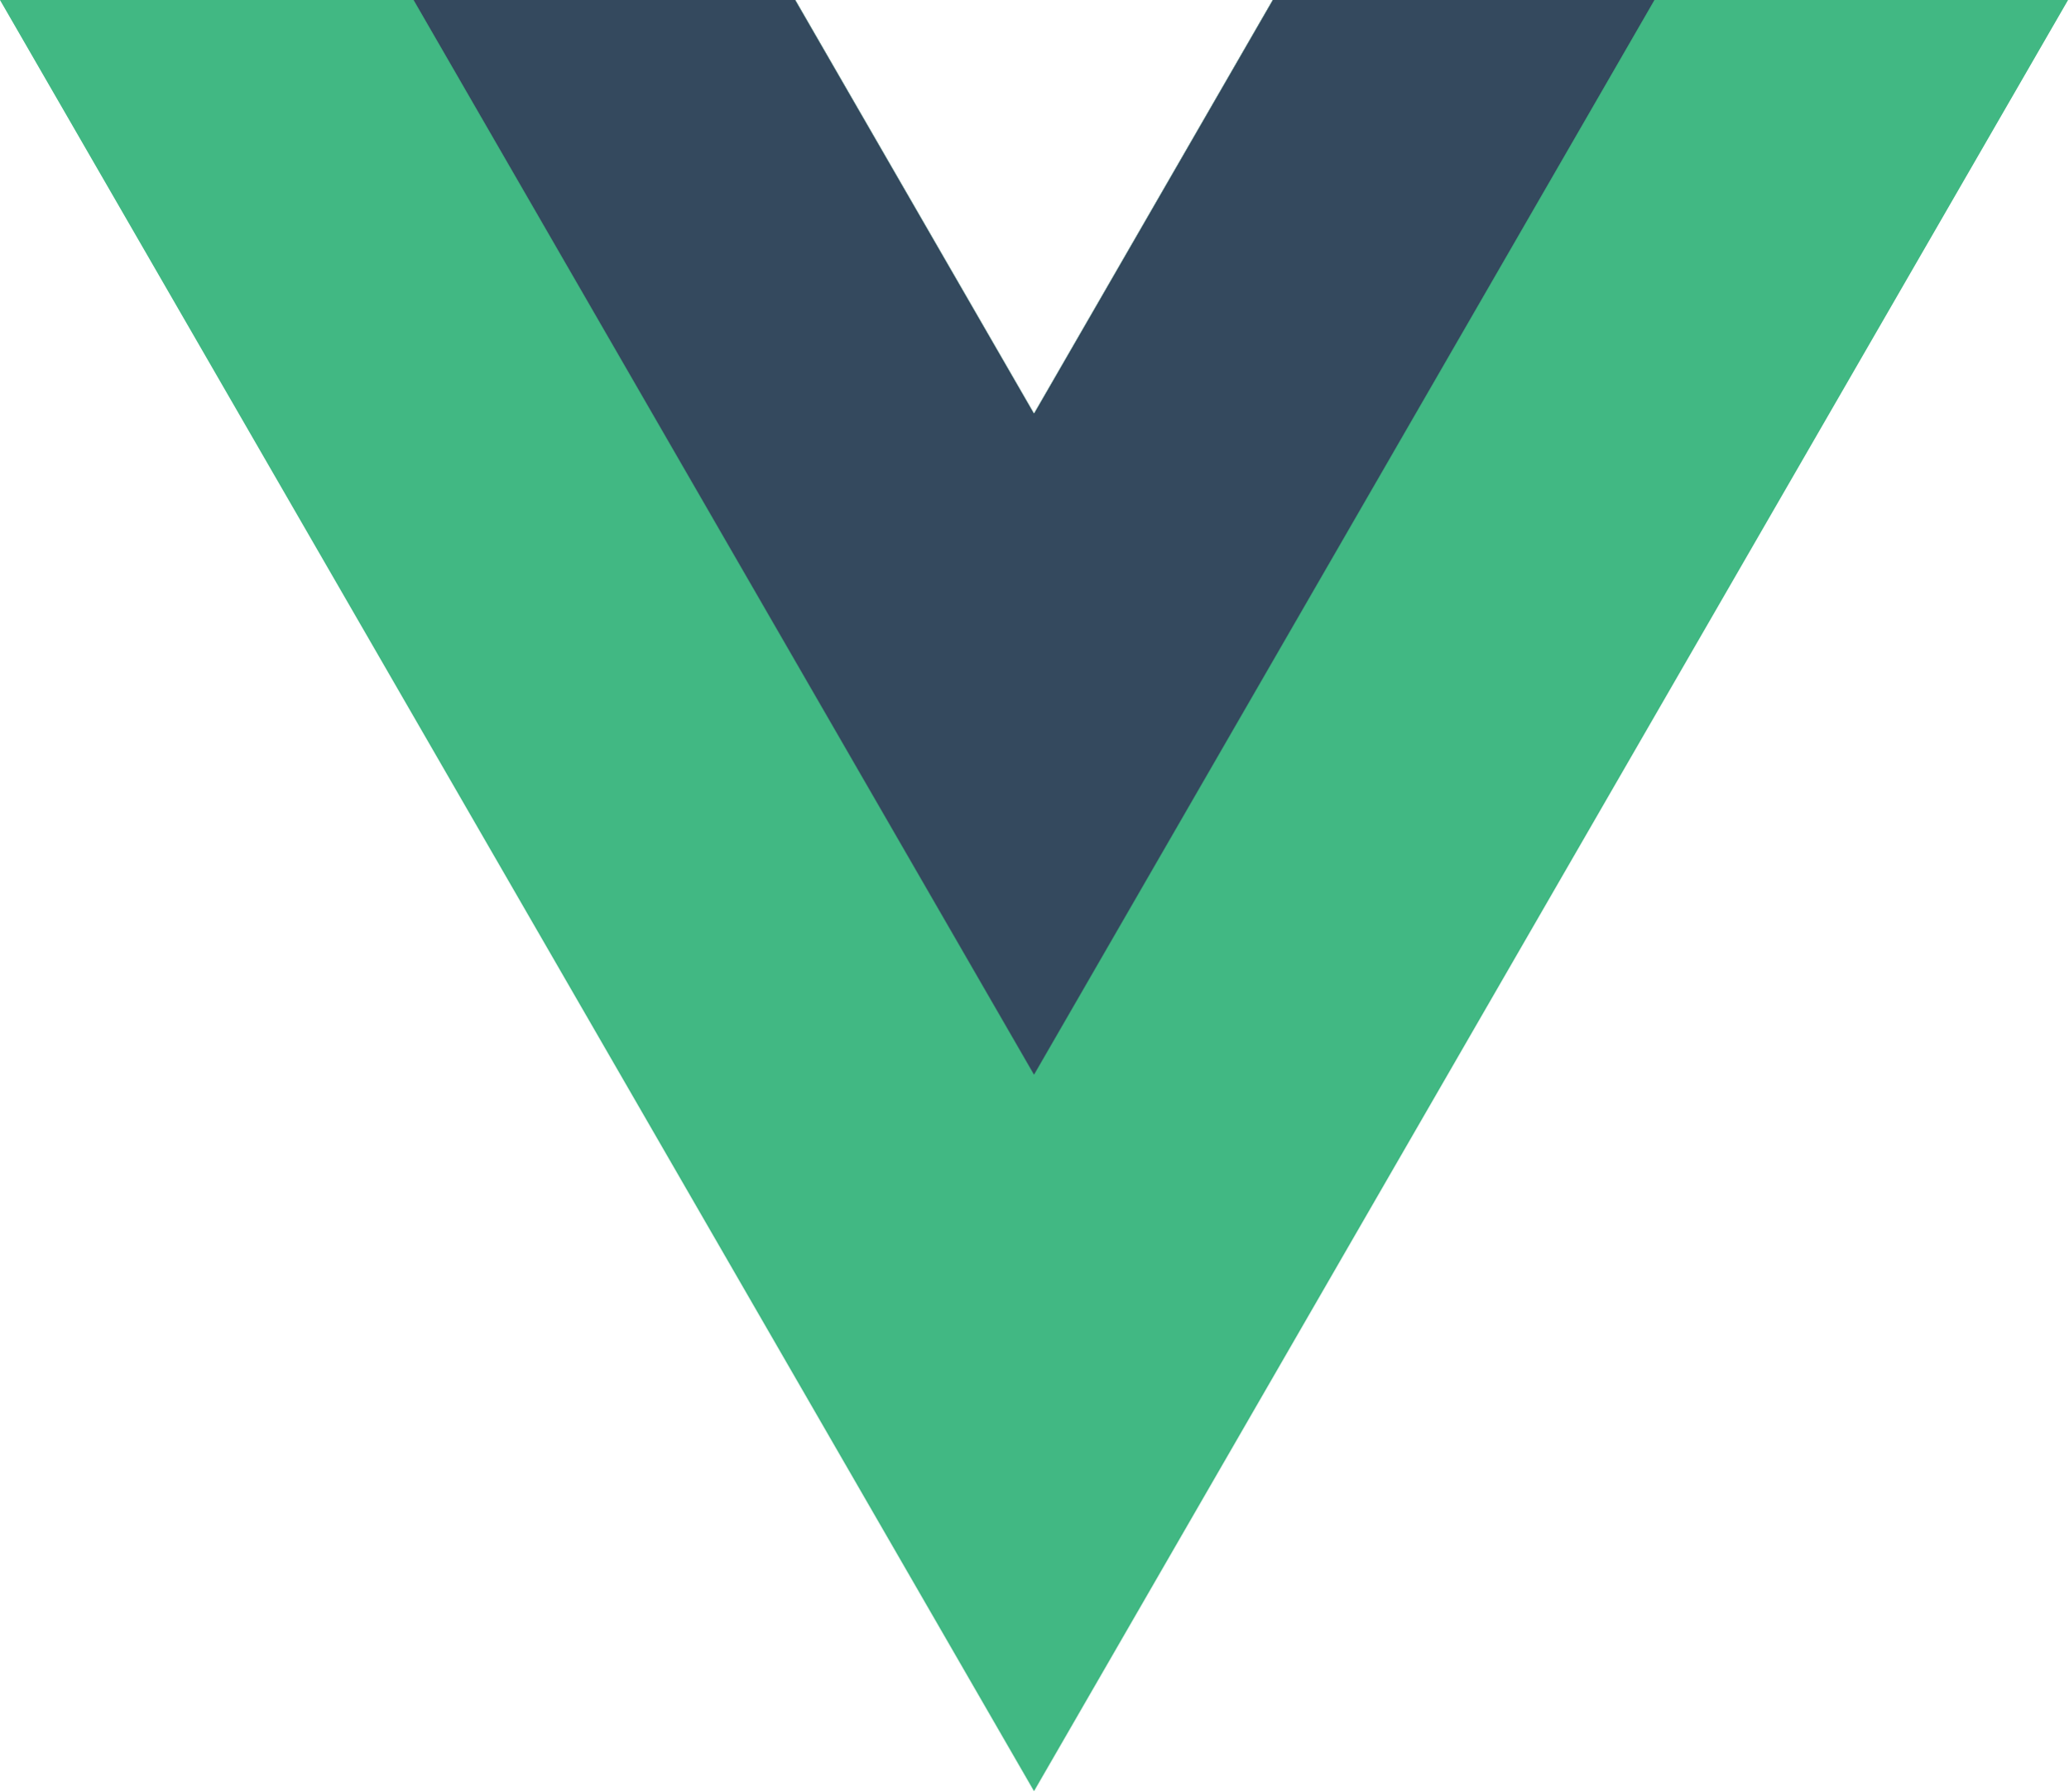
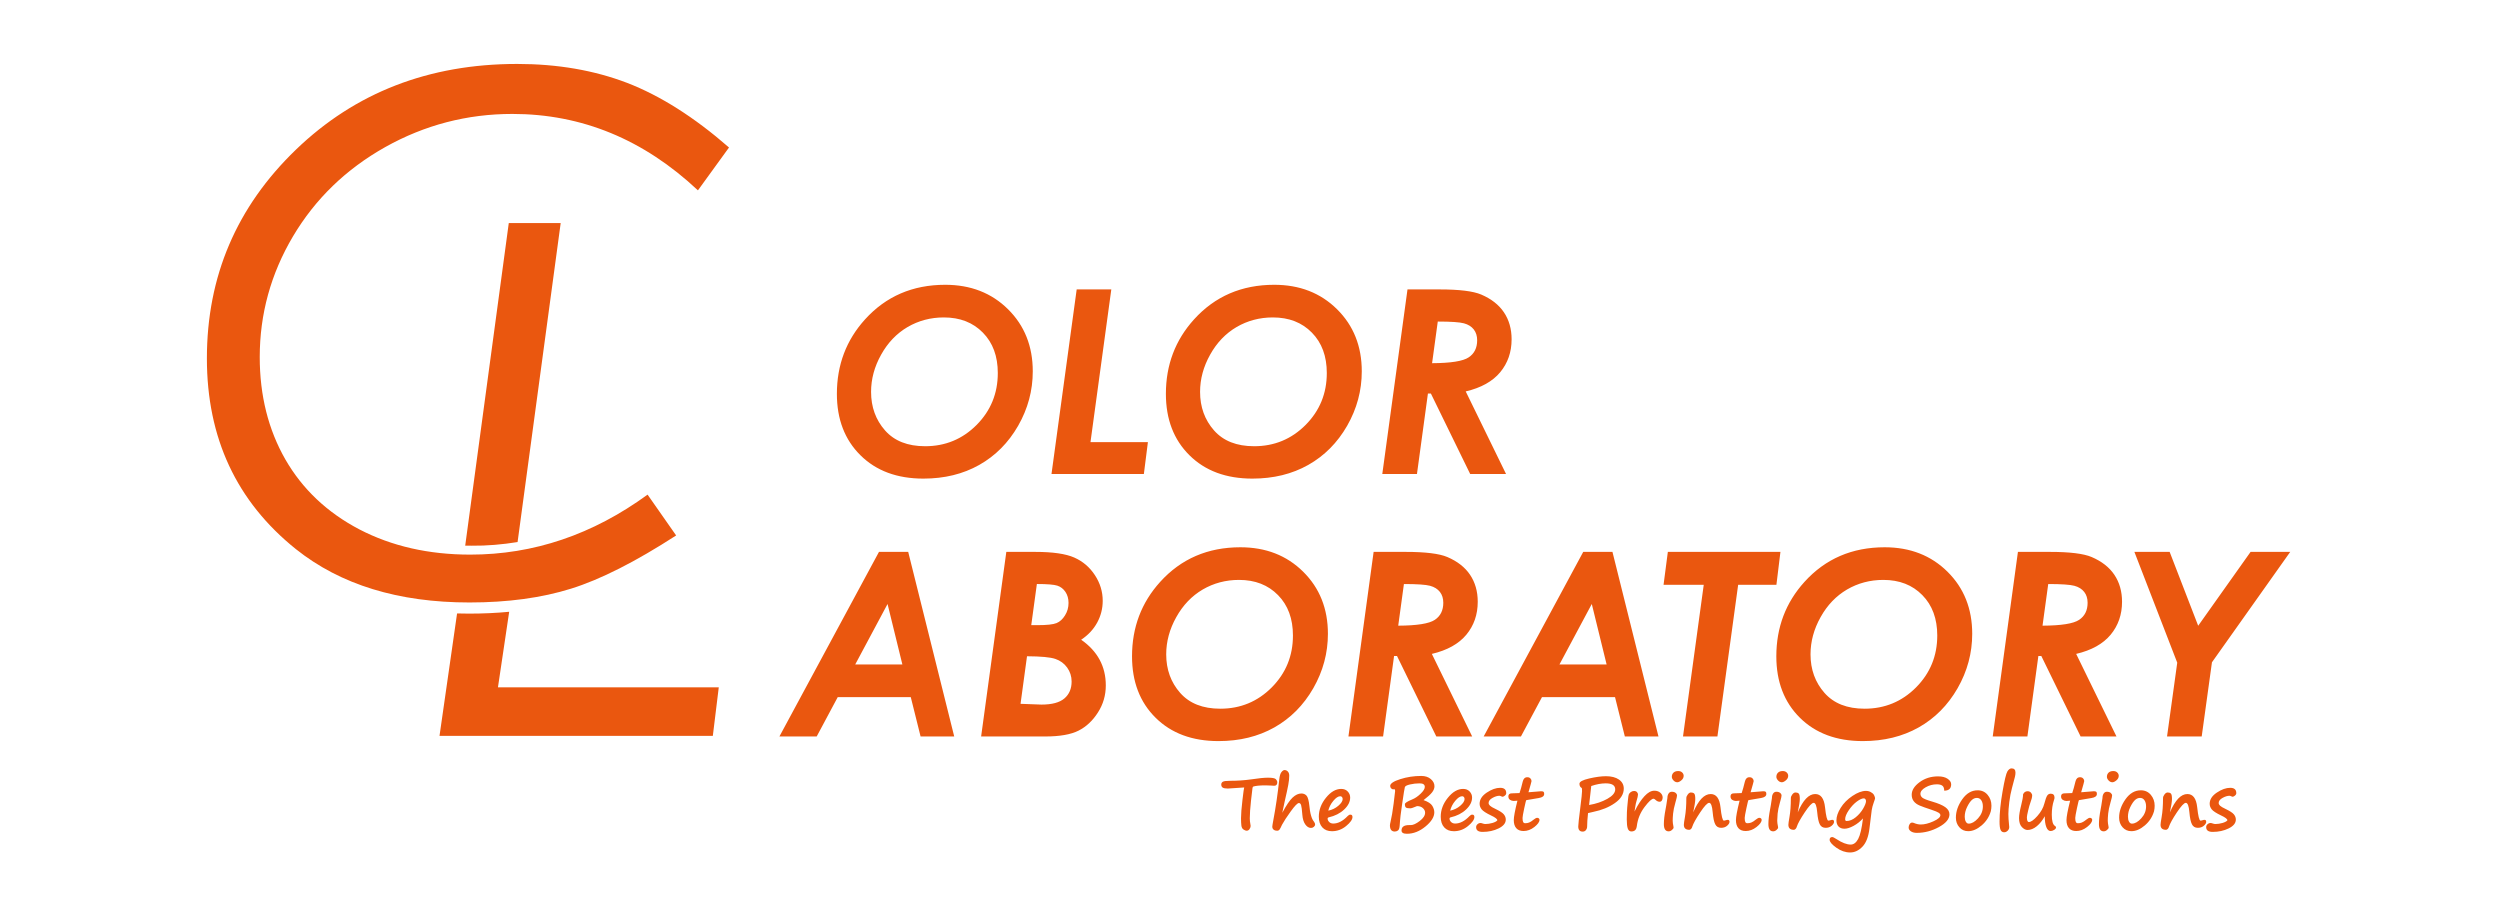
- <svg xmlns="http://www.w3.org/2000/svg" viewBox="0 0 261.76 226.69">
-   <path d="M161.096.001l-30.225 52.351L100.647.001H-.005l130.877 226.688L261.749.001z" fill="#41b883" />
-   <path d="M161.096.001l-30.225 52.351L100.647.001H52.346l78.526 136.01L209.398.001z" fill="#34495e" />
+ <svg xmlns="http://www.w3.org/2000/svg" version="1.1" id="svg15" x="0px" y="0px" width="340.158px" height="123.457px" viewBox="0 93.245 340.158 123.457" enable-background="new 0 93.245 340.158 123.457" xml:space="preserve">
+   <g id="Layer1000">
+     <path id="path2" fill="#EA570F" d="M170.492,200.28c-0.029,0.027-0.057,0.101-0.078,0.222c-0.023,0.12-0.089,0.684-0.199,1.688   c-0.109,1.005-0.164,1.808-0.164,2.408c0,0.25,0.029,0.528,0.088,0.836c0.018,0.046,0.024,0.098,0.024,0.156   c0,0.178-0.051,0.335-0.154,0.476c-0.103,0.141-0.234,0.211-0.396,0.211c-0.107,0-0.244-0.052-0.409-0.159   c-0.165-0.105-0.265-0.286-0.298-0.541c-0.031-0.256-0.049-0.588-0.049-0.997c0-0.559,0.065-1.392,0.196-2.497   c0.131-1.107,0.209-1.67,0.236-1.693c-0.093,0-0.459,0.023-1.1,0.073c-0.645,0.049-1.02,0.074-1.124,0.074   c-0.336,0-0.57-0.044-0.701-0.131s-0.196-0.223-0.196-0.41c0-0.166,0.068-0.293,0.208-0.382c0.139-0.089,0.492-0.133,1.059-0.133   c0.941,0,1.866-0.062,2.772-0.188c1.02-0.156,1.794-0.234,2.32-0.234c0.589,0,0.947,0.068,1.075,0.207   c0.127,0.14,0.19,0.278,0.19,0.416c0,0.316-0.141,0.476-0.422,0.476c-0.091,0-0.238-0.01-0.44-0.028   c-0.206-0.017-0.447-0.025-0.722-0.025C171.382,200.104,170.809,200.163,170.492,200.28L170.492,200.28z M174.472,203.839   c0.543-1.018,1.012-1.711,1.405-2.077c0.396-0.369,0.794-0.553,1.196-0.553c0.278,0,0.509,0.095,0.693,0.286   c0.187,0.192,0.32,0.69,0.405,1.496c0.037,0.382,0.082,0.691,0.138,0.926c0.056,0.236,0.117,0.444,0.186,0.627   c0.069,0.181,0.168,0.352,0.295,0.513c0.099,0.127,0.147,0.249,0.147,0.368c0,0.117-0.057,0.225-0.169,0.323   s-0.243,0.147-0.391,0.147c-0.291,0-0.549-0.159-0.775-0.476c-0.227-0.318-0.36-0.755-0.402-1.315   c-0.052-0.685-0.108-1.12-0.169-1.312c-0.061-0.189-0.161-0.284-0.302-0.284c-0.189,0-0.56,0.38-1.107,1.138   c-0.548,0.757-0.942,1.363-1.184,1.816c-0.151,0.344-0.269,0.566-0.349,0.669c-0.082,0.101-0.185,0.15-0.305,0.15   c-0.199,0-0.362-0.048-0.486-0.147c-0.124-0.097-0.186-0.235-0.186-0.417c0-0.087,0.043-0.363,0.132-0.829   c0.334-1.756,0.606-3.627,0.819-5.608c0.052-0.478,0.152-0.808,0.302-0.989s0.286-0.271,0.41-0.271   c0.173,0,0.323,0.066,0.451,0.201c0.127,0.134,0.192,0.319,0.192,0.559c0,0.367-0.045,0.789-0.134,1.267   c-0.087,0.478-0.253,1.24-0.494,2.287C174.645,202.964,174.538,203.467,174.472,203.839L174.472,203.839z M184.022,204.413   c0,0.34-0.286,0.747-0.859,1.22c-0.571,0.473-1.218,0.71-1.938,0.71c-0.554,0-0.989-0.174-1.306-0.522   c-0.318-0.349-0.476-0.834-0.476-1.456c0-0.916,0.323-1.775,0.972-2.576c0.648-0.803,1.34-1.202,2.075-1.202   c0.367,0,0.662,0.115,0.883,0.348c0.223,0.233,0.335,0.51,0.335,0.829c0,0.57-0.272,1.112-0.82,1.627   c-0.546,0.516-1.247,0.871-2.101,1.068c-0.098,0.022-0.146,0.081-0.146,0.176c0,0.158,0.069,0.307,0.208,0.449   c0.14,0.143,0.325,0.215,0.558,0.215c0.657,0,1.311-0.34,1.959-1.018c0.124-0.13,0.244-0.195,0.361-0.195   C183.926,204.085,184.022,204.193,184.022,204.413L184.022,204.413z M180.729,203.545c0.518-0.104,0.973-0.326,1.366-0.663   c0.396-0.337,0.592-0.643,0.592-0.918c0-0.107-0.03-0.197-0.091-0.271c-0.06-0.073-0.137-0.11-0.232-0.11   c-0.285,0-0.6,0.21-0.948,0.628C181.069,202.629,180.842,203.073,180.729,203.545L180.729,203.545z M193.695,202.111   c0.611,0.217,1.008,0.475,1.188,0.775c0.183,0.302,0.273,0.597,0.273,0.889c0,0.624-0.4,1.268-1.202,1.926   c-0.801,0.66-1.643,0.99-2.523,0.99c-0.491,0-0.735-0.149-0.735-0.447c0-0.491,0.342-0.735,1.025-0.735h0.241   c0.32,0,0.724-0.186,1.211-0.558s0.732-0.749,0.732-1.131c0-0.233-0.101-0.44-0.301-0.621c-0.199-0.182-0.465-0.273-0.798-0.273   c-0.027,0-0.156,0.052-0.389,0.152c-0.236,0.103-0.409,0.152-0.521,0.152c-0.307,0-0.508-0.037-0.6-0.112   c-0.094-0.075-0.141-0.228-0.141-0.457c0-0.159,0.333-0.375,1.002-0.646c0.378-0.151,0.759-0.409,1.137-0.774   c0.381-0.365,0.569-0.673,0.569-0.925c0-0.324-0.234-0.485-0.706-0.485c-0.441,0-0.875,0.049-1.3,0.147   c-0.426,0.097-0.66,0.22-0.707,0.361c-0.046,0.145-0.166,0.895-0.363,2.248c-0.196,1.355-0.294,2.138-0.294,2.347l-0.05,0.662   c-0.025,0.333-0.103,0.55-0.229,0.645c-0.129,0.098-0.273,0.146-0.438,0.146c-0.438,0-0.658-0.283-0.658-0.85   c0-0.089,0.028-0.246,0.084-0.476c0.144-0.593,0.284-1.417,0.42-2.475c0.136-1.057,0.203-1.624,0.203-1.707   c0-0.164-0.032-0.246-0.098-0.246l-0.134,0.011c-0.097,0.01-0.185-0.021-0.26-0.091s-0.124-0.138-0.147-0.199   c-0.021-0.063-0.033-0.119-0.033-0.171c0-0.325,0.454-0.632,1.363-0.923c0.91-0.292,1.866-0.438,2.866-0.438   c0.534,0,0.967,0.143,1.299,0.426c0.331,0.283,0.497,0.609,0.497,0.983c0,0.268-0.105,0.541-0.318,0.817   S194.26,201.679,193.695,202.111z M200.609,204.413c0,0.34-0.286,0.747-0.859,1.22c-0.571,0.473-1.218,0.71-1.938,0.71   c-0.553,0-0.988-0.174-1.306-0.522s-0.476-0.834-0.476-1.456c0-0.916,0.324-1.775,0.972-2.576c0.648-0.803,1.341-1.202,2.075-1.202   c0.367,0,0.662,0.115,0.884,0.348c0.223,0.233,0.335,0.51,0.335,0.829c0,0.57-0.273,1.112-0.821,1.627   c-0.546,0.516-1.246,0.871-2.101,1.068c-0.097,0.022-0.146,0.081-0.146,0.176c0,0.158,0.068,0.307,0.208,0.449   c0.139,0.143,0.324,0.215,0.558,0.215c0.656,0,1.31-0.34,1.958-1.018c0.124-0.13,0.244-0.195,0.362-0.195   C200.512,204.085,200.609,204.193,200.609,204.413z M197.316,203.545c0.518-0.104,0.974-0.326,1.367-0.663   c0.395-0.337,0.591-0.643,0.591-0.918c0-0.107-0.029-0.197-0.09-0.271c-0.061-0.073-0.138-0.11-0.233-0.11   c-0.284,0-0.6,0.21-0.948,0.628C197.656,202.629,197.428,203.073,197.316,203.545L197.316,203.545z M203.735,204.855   c-0.013-0.178-0.295-0.394-0.844-0.648c-0.674-0.323-1.104-0.603-1.29-0.836c-0.188-0.234-0.279-0.489-0.279-0.764   c0-0.58,0.323-1.086,0.973-1.52c0.65-0.434,1.257-0.649,1.819-0.649c0.553,0,0.829,0.241,0.829,0.722   c0,0.127-0.063,0.241-0.189,0.343c-0.125,0.101-0.232,0.153-0.321,0.153c-0.035,0-0.101-0.024-0.191-0.069   c-0.092-0.047-0.162-0.068-0.211-0.068c-0.291,0-0.611,0.097-0.961,0.293c-0.351,0.197-0.526,0.426-0.526,0.688   c0,0.128,0.062,0.25,0.187,0.37c0.125,0.119,0.378,0.269,0.762,0.449c0.564,0.268,0.938,0.511,1.117,0.726   c0.181,0.216,0.271,0.455,0.271,0.717c0,0.478-0.323,0.876-0.97,1.196c-0.646,0.318-1.372,0.478-2.177,0.478   c-0.593,0-0.889-0.215-0.889-0.644c0-0.156,0.062-0.29,0.188-0.402c0.124-0.11,0.263-0.166,0.417-0.166   c0.062,0,0.157,0.022,0.29,0.069c0.13,0.048,0.251,0.071,0.361,0.071c0.309,0,0.63-0.048,0.969-0.146   C203.405,205.12,203.629,205,203.735,204.855L203.735,204.855z M207.671,202.116c-0.029,0-0.121,0.365-0.276,1.094   c-0.156,0.73-0.233,1.173-0.233,1.325c0,0.27,0.028,0.456,0.086,0.563c0.057,0.105,0.15,0.159,0.281,0.159   c0.185,0,0.36-0.032,0.527-0.096c0.17-0.063,0.391-0.208,0.665-0.429c0.171-0.141,0.315-0.212,0.433-0.212   c0.096,0,0.171,0.027,0.228,0.081c0.059,0.054,0.087,0.117,0.087,0.189c0,0.288-0.232,0.613-0.696,0.979   c-0.466,0.364-0.957,0.547-1.473,0.547c-0.433,0-0.763-0.127-0.99-0.383c-0.226-0.255-0.34-0.622-0.34-1.1   c0-0.442,0.164-1.323,0.496-2.645c-0.21,0.023-0.355,0.033-0.438,0.033h-0.104c-0.148,0-0.303-0.049-0.458-0.146   c-0.154-0.099-0.233-0.257-0.233-0.473c0-0.274,0.156-0.412,0.468-0.412l1.05-0.038c0.138-0.396,0.283-0.915,0.436-1.557   c0.093-0.398,0.3-0.598,0.623-0.598c0.182,0,0.322,0.054,0.423,0.164c0.102,0.108,0.152,0.231,0.152,0.365   c0,0.052-0.14,0.558-0.417,1.516c1.04-0.09,1.611-0.137,1.713-0.137c0.173,0,0.288,0.024,0.344,0.076   c0.056,0.051,0.082,0.147,0.082,0.292c0,0.291-0.246,0.476-0.74,0.555L207.671,202.116z M216.073,203.879   c-0.082,0.759-0.122,1.367-0.122,1.825c0,0.18-0.056,0.341-0.163,0.481c-0.108,0.141-0.254,0.211-0.441,0.211   c-0.402,0-0.604-0.234-0.604-0.702c0-0.26,0.096-1.132,0.285-2.621c0.154-1.203,0.229-1.922,0.229-2.154   c0-0.265-0.011-0.416-0.034-0.451c-0.212-0.108-0.318-0.303-0.318-0.584c0-0.274,0.442-0.515,1.33-0.719   c0.887-0.204,1.646-0.307,2.277-0.307c0.738,0,1.328,0.152,1.767,0.456c0.438,0.305,0.657,0.715,0.657,1.232   c0,0.745-0.402,1.4-1.208,1.965c-0.804,0.564-1.782,0.965-2.935,1.199C216.373,203.8,216.132,203.855,216.073,203.879   L216.073,203.879z M216.51,200.193l-0.29,2.582c0.941-0.158,1.769-0.438,2.482-0.838s1.07-0.829,1.07-1.288   c0-0.547-0.432-0.819-1.296-0.819C217.879,199.83,217.222,199.95,216.51,200.193L216.51,200.193z M222.395,203.668l0.082-0.157   c0.396-0.796,0.822-1.441,1.277-1.937c0.458-0.496,0.903-0.744,1.339-0.744c0.333,0,0.606,0.092,0.817,0.276   c0.211,0.183,0.316,0.4,0.316,0.651c0,0.157-0.036,0.293-0.108,0.405s-0.171,0.17-0.3,0.17c-0.203,0-0.387-0.084-0.555-0.25   c-0.117-0.108-0.211-0.162-0.279-0.162c-0.245,0-0.655,0.38-1.231,1.142c-0.576,0.765-0.923,1.62-1.04,2.573   c-0.037,0.275-0.116,0.466-0.241,0.576c-0.124,0.109-0.292,0.164-0.505,0.164c-0.226,0-0.387-0.129-0.482-0.385   c-0.094-0.257-0.141-0.677-0.141-1.258c0-0.24,0.005-0.562,0.019-0.969c0.014-0.382,0.052-0.849,0.114-1.402   c0.015-0.144,0.026-0.258,0.033-0.34c0.03-0.319,0.063-0.539,0.101-0.66c0.038-0.118,0.125-0.23,0.263-0.335   c0.138-0.105,0.29-0.157,0.456-0.157c0.178,0,0.312,0.051,0.403,0.152c0.091,0.101,0.138,0.213,0.138,0.334   c0,0.153-0.074,0.472-0.222,0.956c-0.052,0.168-0.097,0.367-0.132,0.6L222.395,203.668z M229.084,198.808   c0,0.232-0.104,0.437-0.313,0.611c-0.209,0.176-0.392,0.263-0.546,0.263c-0.196,0-0.37-0.082-0.522-0.246   c-0.151-0.163-0.229-0.327-0.229-0.491c0-0.234,0.076-0.425,0.227-0.571c0.15-0.146,0.367-0.218,0.648-0.218   c0.22,0,0.396,0.064,0.532,0.194C229.016,198.479,229.084,198.633,229.084,198.808L229.084,198.808z M226.714,202.844v0.005   c0.105-0.597,0.157-0.937,0.157-1.021c0-0.241,0.054-0.444,0.159-0.608s0.254-0.246,0.443-0.246c0.224,0,0.397,0.053,0.521,0.157   c0.124,0.105,0.186,0.223,0.186,0.354c0,0.13-0.06,0.4-0.181,0.811l-0.03,0.107c-0.179,0.632-0.288,1.147-0.323,1.546   c-0.037,0.398-0.054,0.722-0.054,0.967c0,0.199,0.034,0.466,0.103,0.801c0.01,0.059,0.015,0.106,0.015,0.146   c0,0.075-0.072,0.178-0.214,0.305c-0.143,0.128-0.295,0.191-0.459,0.191c-0.431,0-0.646-0.327-0.646-0.982   c0-0.556,0.078-1.232,0.234-2.031C226.658,203.167,226.686,202.999,226.714,202.844L226.714,202.844z M233.374,205.385   c-0.157-0.295-0.271-0.845-0.344-1.648c-0.071-0.838-0.232-1.256-0.48-1.256c-0.236,0-0.644,0.436-1.223,1.308   c-0.578,0.871-0.936,1.515-1.069,1.93c-0.03,0.126-0.085,0.228-0.165,0.311c-0.079,0.082-0.159,0.122-0.238,0.122   c-0.496,0-0.745-0.227-0.745-0.682c0-0.154,0.048-0.505,0.147-1.051c0.127-0.707,0.19-1.569,0.19-2.591   c0-0.154,0.067-0.318,0.201-0.493c0.134-0.176,0.276-0.263,0.427-0.263c0.191,0,0.335,0.047,0.438,0.143s0.152,0.347,0.152,0.755   c0,0.312-0.094,0.913-0.279,1.807c0.71-1.662,1.501-2.493,2.375-2.493c0.759,0,1.204,0.597,1.335,1.791   c0.131,1.218,0.281,1.826,0.451,1.826c0.075,0,0.162-0.018,0.259-0.049c0.119-0.04,0.212-0.059,0.282-0.059   c0.155,0,0.234,0.09,0.234,0.274c0,0.166-0.107,0.344-0.323,0.532c-0.217,0.188-0.487,0.282-0.816,0.282   c-0.378,0-0.649-0.164-0.813-0.496H233.374z M237.898,202.116c-0.028,0-0.121,0.365-0.276,1.094   c-0.156,0.73-0.233,1.173-0.233,1.325c0,0.27,0.029,0.456,0.086,0.563c0.057,0.105,0.15,0.159,0.281,0.159   c0.185,0,0.36-0.032,0.527-0.096c0.17-0.063,0.391-0.208,0.665-0.429c0.172-0.141,0.315-0.212,0.433-0.212   c0.096,0,0.171,0.027,0.228,0.081c0.059,0.054,0.088,0.117,0.088,0.189c0,0.288-0.233,0.613-0.697,0.979   c-0.466,0.364-0.957,0.547-1.473,0.547c-0.432,0-0.762-0.127-0.99-0.383c-0.226-0.255-0.34-0.622-0.34-1.1   c0-0.442,0.164-1.323,0.496-2.645c-0.21,0.023-0.355,0.033-0.438,0.033h-0.104c-0.149,0-0.303-0.049-0.459-0.146   c-0.154-0.099-0.232-0.257-0.232-0.473c0-0.274,0.155-0.412,0.467-0.412l1.051-0.038c0.137-0.396,0.282-0.915,0.435-1.557   c0.093-0.398,0.301-0.598,0.624-0.598c0.181,0,0.321,0.054,0.422,0.164c0.102,0.108,0.152,0.231,0.152,0.365   c0,0.052-0.139,0.558-0.417,1.516c1.04-0.09,1.611-0.137,1.714-0.137c0.172,0,0.288,0.024,0.343,0.076   c0.056,0.051,0.082,0.147,0.082,0.292c0,0.291-0.246,0.476-0.74,0.555L237.898,202.116z M243.307,198.808   c0,0.232-0.104,0.437-0.313,0.611c-0.209,0.176-0.392,0.263-0.546,0.263c-0.196,0-0.37-0.082-0.522-0.246   c-0.151-0.163-0.228-0.327-0.228-0.491c0-0.234,0.075-0.425,0.226-0.571c0.151-0.146,0.367-0.218,0.648-0.218   c0.22,0,0.396,0.064,0.532,0.194C243.24,198.479,243.307,198.633,243.307,198.808L243.307,198.808z M240.937,202.844v0.005   c0.105-0.597,0.157-0.937,0.157-1.021c0-0.241,0.054-0.444,0.159-0.608s0.255-0.246,0.443-0.246c0.224,0,0.397,0.053,0.521,0.157   c0.124,0.105,0.186,0.223,0.186,0.354c0,0.13-0.06,0.4-0.181,0.811l-0.03,0.107c-0.179,0.632-0.288,1.147-0.323,1.546   c-0.036,0.398-0.054,0.722-0.054,0.967c0,0.199,0.034,0.466,0.103,0.801c0.01,0.059,0.015,0.106,0.015,0.146   c0,0.075-0.071,0.178-0.214,0.305c-0.143,0.128-0.295,0.191-0.459,0.191c-0.431,0-0.646-0.327-0.646-0.982   c0-0.556,0.078-1.232,0.234-2.031C240.882,203.167,240.91,202.999,240.937,202.844L240.937,202.844z M247.597,205.385   c-0.157-0.295-0.271-0.845-0.344-1.648c-0.071-0.838-0.232-1.256-0.48-1.256c-0.236,0-0.644,0.436-1.223,1.308   c-0.578,0.871-0.935,1.515-1.068,1.93c-0.031,0.126-0.086,0.228-0.166,0.311c-0.079,0.082-0.159,0.122-0.238,0.122   c-0.496,0-0.745-0.227-0.745-0.682c0-0.154,0.048-0.505,0.147-1.051c0.127-0.707,0.19-1.569,0.19-2.591   c0-0.154,0.067-0.318,0.201-0.493c0.134-0.176,0.276-0.263,0.428-0.263c0.19,0,0.334,0.047,0.437,0.143s0.152,0.347,0.152,0.755   c0,0.312-0.094,0.913-0.279,1.807c0.71-1.662,1.501-2.493,2.375-2.493c0.759,0,1.204,0.597,1.335,1.791   c0.131,1.218,0.281,1.826,0.451,1.826c0.075,0,0.162-0.018,0.26-0.049c0.118-0.04,0.211-0.059,0.281-0.059   c0.155,0,0.234,0.09,0.234,0.274c0,0.166-0.107,0.344-0.323,0.532c-0.217,0.188-0.487,0.282-0.815,0.282   c-0.379,0-0.65-0.164-0.814-0.496H247.597z M253.482,204.598c-0.363,0.411-0.786,0.746-1.269,1.011   c-0.483,0.263-0.899,0.394-1.249,0.394c-0.347,0-0.616-0.101-0.808-0.303c-0.191-0.203-0.286-0.483-0.286-0.84   c0-0.508,0.19-1.072,0.576-1.693c0.384-0.622,0.918-1.163,1.6-1.622c0.682-0.46,1.297-0.689,1.843-0.689   c0.301,0,0.561,0.082,0.78,0.246c0.052,0.038,0.098,0.072,0.138,0.097c0.079,0.056,0.15,0.157,0.218,0.307   c0.066,0.149,0.101,0.27,0.101,0.362c0,0.059-0.063,0.256-0.187,0.593c-0.127,0.35-0.216,0.69-0.268,1.019   c-0.051,0.328-0.151,1.149-0.302,2.461c-0.134,1.143-0.452,1.977-0.956,2.503c-0.505,0.527-1.064,0.79-1.679,0.79   c-0.645,0-1.271-0.216-1.878-0.649c-0.606-0.435-0.91-0.791-0.91-1.072c0-0.25,0.121-0.374,0.364-0.374   c0.094,0,0.288,0.096,0.578,0.285c0.746,0.49,1.387,0.737,1.919,0.737c0.405,0,0.746-0.255,1.021-0.765   C253.103,206.885,253.321,205.954,253.482,204.598L253.482,204.598z M253.599,201.872c-0.241,0-0.56,0.144-0.952,0.434   s-0.755,0.681-1.09,1.171c-0.333,0.491-0.499,0.898-0.499,1.222c0,0.171,0.062,0.254,0.186,0.254c0.423,0,0.841-0.171,1.257-0.512   c0.415-0.342,0.752-0.735,1.008-1.18c0.257-0.445,0.386-0.782,0.386-1.012c0-0.114-0.03-0.206-0.089-0.274   C253.747,201.905,253.678,201.872,253.599,201.872z M264.535,200.826c0-0.324-0.084-0.549-0.252-0.675   c-0.165-0.126-0.412-0.189-0.735-0.189c-0.553,0-1.066,0.134-1.539,0.406c-0.473,0.27-0.709,0.565-0.709,0.889   c0,0.206,0.089,0.382,0.269,0.528c0.178,0.146,0.638,0.326,1.38,0.542c0.779,0.227,1.357,0.475,1.735,0.744   c0.377,0.27,0.566,0.595,0.566,0.974c0,0.631-0.48,1.211-1.442,1.735c-0.962,0.525-1.962,0.787-2.998,0.787   c-0.337,0-0.606-0.07-0.812-0.211c-0.202-0.141-0.303-0.313-0.303-0.52c0-0.164,0.045-0.316,0.138-0.457   c0.092-0.141,0.2-0.211,0.328-0.211c0.078,0,0.15,0.013,0.216,0.04c0.344,0.147,0.665,0.221,0.962,0.221   c0.511,0,1.083-0.144,1.72-0.43c0.637-0.287,0.955-0.566,0.955-0.842c0-0.115-0.078-0.225-0.237-0.331   c-0.159-0.105-0.483-0.24-0.97-0.4c-0.709-0.231-1.243-0.424-1.602-0.573c-0.359-0.15-0.63-0.349-0.816-0.592   c-0.185-0.244-0.276-0.537-0.276-0.881c0-0.613,0.357-1.181,1.07-1.708c0.712-0.526,1.55-0.791,2.513-0.791   c0.553,0,0.988,0.11,1.307,0.33c0.32,0.219,0.479,0.469,0.479,0.75C265.481,200.539,265.166,200.826,264.535,200.826   L264.535,200.826z M270.88,203.614c-0.219,0.766-0.636,1.41-1.249,1.935c-0.613,0.526-1.227,0.789-1.838,0.789   c-0.484,0-0.885-0.178-1.197-0.533c-0.315-0.354-0.472-0.79-0.472-1.308c0-0.845,0.289-1.676,0.863-2.493   c0.576-0.818,1.274-1.228,2.096-1.228c0.56,0,1.014,0.208,1.36,0.621c0.347,0.414,0.519,0.906,0.519,1.479   c0,0.25-0.026,0.493-0.082,0.732V203.614z M268.327,202.062c-0.229,0.203-0.452,0.526-0.672,0.972   c-0.219,0.446-0.328,0.892-0.328,1.341c0,0.271,0.049,0.495,0.149,0.671c0.099,0.178,0.231,0.265,0.396,0.265   c0.405,0,0.827-0.239,1.267-0.72c0.437-0.48,0.656-1.021,0.656-1.62c0-0.337-0.07-0.615-0.213-0.832   c-0.143-0.218-0.342-0.327-0.597-0.327c-0.242,0-0.46,0.084-0.653,0.251H268.327z M273.701,197.793c0.354,0,0.531,0.192,0.531,0.58   c0,0.176-0.025,0.366-0.074,0.571c-0.05,0.204-0.184,0.71-0.401,1.519c-0.161,0.585-0.283,1.225-0.367,1.917   c-0.082,0.691-0.124,1.232-0.124,1.621c0,0.415,0.03,0.909,0.092,1.482c0.018,0.154,0.025,0.25,0.025,0.29   c0,0.195-0.072,0.363-0.216,0.504c-0.145,0.141-0.302,0.211-0.471,0.211c-0.233,0-0.397-0.108-0.491-0.328   c-0.096-0.219-0.142-0.595-0.142-1.129c0-1.147,0.134-2.501,0.405-4.059c0.27-1.557,0.49-2.477,0.661-2.758   C273.302,197.933,273.491,197.793,273.701,197.793L273.701,197.793z M278.218,204.305c-0.315,0.571-0.679,1.027-1.093,1.363   c-0.413,0.337-0.834,0.507-1.26,0.507c-0.251,0-0.506-0.133-0.762-0.397c-0.258-0.267-0.386-0.673-0.386-1.223   c0-0.389,0.098-0.977,0.294-1.763c0.17-0.646,0.256-1.139,0.256-1.476c0.131-0.276,0.335-0.414,0.613-0.414   c0.188,0,0.342,0.063,0.454,0.189s0.169,0.253,0.169,0.381c0,0.232-0.082,0.563-0.245,0.991c-0.095,0.255-0.197,0.616-0.306,1.082   c-0.111,0.466-0.166,0.766-0.166,0.896c0,0.436,0.09,0.651,0.27,0.651c0.285,0,0.67-0.272,1.154-0.819   c0.484-0.546,0.801-1.105,0.946-1.679c0.147-0.559,0.278-0.926,0.394-1.099c0.114-0.174,0.276-0.259,0.485-0.259   c0.341,0,0.511,0.188,0.511,0.567c0,0.057-0.028,0.168-0.083,0.335c-0.194,0.578-0.29,1.231-0.29,1.958   c0,0.85,0.145,1.358,0.433,1.526c0.094,0.056,0.143,0.124,0.143,0.206c0,0.117-0.084,0.229-0.252,0.333   c-0.166,0.105-0.325,0.158-0.476,0.158c-0.258,0-0.457-0.183-0.597-0.548C278.286,205.41,278.218,204.921,278.218,204.305   L278.218,204.305z M282.873,202.116c-0.029,0-0.121,0.365-0.276,1.094c-0.156,0.73-0.233,1.173-0.233,1.325   c0,0.27,0.028,0.456,0.086,0.563c0.057,0.105,0.15,0.159,0.281,0.159c0.185,0,0.36-0.032,0.527-0.096   c0.169-0.063,0.391-0.208,0.665-0.429c0.171-0.141,0.315-0.212,0.433-0.212c0.096,0,0.171,0.027,0.228,0.081   c0.059,0.054,0.087,0.117,0.087,0.189c0,0.288-0.232,0.613-0.697,0.979c-0.465,0.364-0.956,0.547-1.472,0.547   c-0.433,0-0.763-0.127-0.99-0.383c-0.227-0.255-0.34-0.622-0.34-1.1c0-0.442,0.164-1.323,0.496-2.645   c-0.21,0.023-0.355,0.033-0.438,0.033h-0.104c-0.148,0-0.303-0.049-0.459-0.146c-0.153-0.099-0.232-0.257-0.232-0.473   c0-0.274,0.156-0.412,0.467-0.412l1.051-0.038c0.138-0.396,0.283-0.915,0.436-1.557c0.092-0.398,0.3-0.598,0.623-0.598   c0.182,0,0.321,0.054,0.423,0.164c0.102,0.108,0.151,0.231,0.151,0.365c0,0.052-0.139,0.558-0.417,1.516   c1.041-0.09,1.612-0.137,1.714-0.137c0.173,0,0.288,0.024,0.344,0.076c0.056,0.051,0.082,0.147,0.082,0.292   c0,0.291-0.246,0.476-0.74,0.555L282.873,202.116z" />
+     <path id="path4" fill="#EA570F" d="M288.282,198.808c0,0.232-0.104,0.437-0.313,0.611c-0.21,0.176-0.393,0.263-0.546,0.263   c-0.196,0-0.37-0.082-0.523-0.246c-0.15-0.163-0.228-0.327-0.228-0.491c0-0.234,0.075-0.425,0.227-0.571   c0.15-0.146,0.366-0.218,0.648-0.218c0.219,0,0.395,0.064,0.532,0.194C288.215,198.479,288.281,198.633,288.282,198.808   L288.282,198.808z M285.911,202.844v0.005c0.106-0.597,0.158-0.937,0.158-1.021c0-0.241,0.054-0.444,0.159-0.608   c0.104-0.164,0.254-0.246,0.443-0.246c0.223,0,0.397,0.054,0.521,0.157c0.123,0.105,0.186,0.223,0.186,0.354   s-0.061,0.4-0.181,0.811l-0.03,0.107c-0.18,0.632-0.288,1.147-0.323,1.546c-0.037,0.398-0.054,0.722-0.054,0.967   c0,0.199,0.033,0.466,0.103,0.801c0.01,0.059,0.015,0.106,0.015,0.146c0,0.075-0.072,0.178-0.215,0.305   c-0.142,0.128-0.294,0.191-0.458,0.191c-0.431,0-0.647-0.327-0.647-0.982c0-0.556,0.079-1.232,0.234-2.031   C285.856,203.167,285.885,202.999,285.911,202.844L285.911,202.844z M293.088,203.614c-0.22,0.766-0.637,1.41-1.25,1.935   c-0.613,0.526-1.226,0.789-1.838,0.789c-0.483,0-0.884-0.178-1.197-0.532c-0.314-0.355-0.471-0.791-0.471-1.309   c0-0.845,0.288-1.676,0.862-2.493c0.577-0.818,1.275-1.228,2.096-1.228c0.56,0,1.014,0.208,1.36,0.621   c0.347,0.414,0.52,0.906,0.52,1.479c0,0.25-0.027,0.493-0.082,0.732V203.614z M290.535,202.062   c-0.229,0.203-0.452,0.526-0.672,0.972c-0.22,0.446-0.328,0.892-0.328,1.341c0,0.271,0.048,0.495,0.148,0.671   c0.099,0.178,0.231,0.266,0.396,0.266c0.405,0,0.827-0.24,1.267-0.721c0.438-0.48,0.656-1.021,0.656-1.62   c0-0.337-0.07-0.614-0.212-0.832c-0.143-0.218-0.342-0.327-0.597-0.327c-0.243,0-0.461,0.084-0.653,0.251H290.535z    M298.235,205.385c-0.157-0.295-0.271-0.845-0.343-1.648c-0.072-0.838-0.233-1.256-0.481-1.256c-0.236,0-0.643,0.436-1.223,1.308   c-0.578,0.871-0.935,1.515-1.068,1.93c-0.03,0.126-0.086,0.228-0.166,0.311c-0.079,0.082-0.159,0.122-0.238,0.122   c-0.496,0-0.745-0.227-0.745-0.682c0-0.154,0.049-0.505,0.147-1.051c0.127-0.707,0.19-1.569,0.19-2.591   c0-0.154,0.067-0.318,0.201-0.493c0.134-0.176,0.276-0.263,0.428-0.263c0.19,0,0.334,0.047,0.437,0.143s0.152,0.347,0.152,0.755   c0,0.312-0.094,0.913-0.279,1.807c0.71-1.662,1.501-2.493,2.375-2.493c0.759,0,1.205,0.597,1.335,1.791   c0.131,1.218,0.282,1.826,0.451,1.826c0.075,0,0.162-0.018,0.26-0.049c0.119-0.04,0.211-0.059,0.281-0.059   c0.156,0,0.234,0.09,0.234,0.274c0,0.166-0.106,0.344-0.323,0.532c-0.216,0.188-0.487,0.282-0.815,0.282   c-0.379,0-0.65-0.164-0.814-0.496H298.235z M303.07,204.855c-0.014-0.178-0.295-0.394-0.845-0.648   c-0.673-0.323-1.104-0.603-1.29-0.836c-0.187-0.234-0.279-0.489-0.279-0.764c0-0.58,0.323-1.086,0.974-1.52   c0.649-0.434,1.256-0.649,1.819-0.649c0.553,0,0.829,0.241,0.829,0.722c0,0.127-0.064,0.241-0.189,0.343   c-0.126,0.101-0.233,0.153-0.321,0.153c-0.036,0-0.101-0.024-0.191-0.069c-0.092-0.047-0.162-0.068-0.211-0.068   c-0.292,0-0.612,0.097-0.962,0.293c-0.35,0.197-0.525,0.426-0.525,0.688c0,0.128,0.062,0.25,0.186,0.37   c0.126,0.119,0.379,0.269,0.762,0.449c0.564,0.268,0.938,0.511,1.117,0.726c0.182,0.216,0.271,0.455,0.271,0.717   c0,0.478-0.323,0.876-0.97,1.196c-0.646,0.318-1.372,0.478-2.176,0.478c-0.593,0-0.89-0.215-0.89-0.644   c0-0.156,0.063-0.29,0.188-0.402c0.124-0.11,0.264-0.166,0.417-0.166c0.063,0,0.158,0.022,0.29,0.069   c0.131,0.048,0.251,0.071,0.361,0.071c0.309,0,0.631-0.048,0.969-0.146C302.74,205.12,302.963,205,303.07,204.855L303.07,204.855z" />
+   </g>
+   <path id="path7" fill="#EA570F" d="M128.612,131.994c3.451,0,6.302,1.107,8.546,3.329c2.244,2.221,3.364,5.036,3.364,8.447  c0,2.617-0.665,5.089-1.988,7.403c-1.329,2.314-3.096,4.092-5.299,5.334c-2.204,1.241-4.733,1.859-7.597,1.859  c-3.573,0-6.43-1.061-8.563-3.177c-2.14-2.116-3.206-4.903-3.206-8.359c0-3.93,1.276-7.305,3.83-10.127  C120.544,133.562,124.181,131.994,128.612,131.994z M128.426,136.436c-1.802,0-3.445,0.437-4.938,1.306  c-1.487,0.874-2.688,2.122-3.598,3.76c-0.915,1.633-1.369,3.323-1.369,5.061c0,2.063,0.635,3.813,1.9,5.247  c1.265,1.434,3.084,2.15,5.456,2.15c2.746,0,5.084-0.968,7.008-2.902c1.918-1.936,2.879-4.285,2.879-7.055  c0-2.291-0.676-4.121-2.028-5.497C132.384,137.124,130.617,136.436,128.426,136.436L128.426,136.436z M146.497,132.624h4.711  l-2.833,20.776h7.812l-0.549,4.337h-12.568L146.497,132.624z M173.378,131.994c3.451,0,6.302,1.107,8.546,3.329  c2.244,2.221,3.364,5.036,3.364,8.447c0,2.617-0.665,5.089-1.988,7.403c-1.329,2.314-3.096,4.092-5.299,5.334  c-2.204,1.241-4.733,1.859-7.597,1.859c-3.573,0-6.43-1.061-8.563-3.177c-2.14-2.116-3.206-4.903-3.206-8.359  c0-3.93,1.276-7.305,3.83-10.127C165.309,133.562,168.947,131.994,173.378,131.994L173.378,131.994z M173.191,136.436  c-1.802,0-3.445,0.437-4.938,1.306c-1.487,0.874-2.688,2.122-3.598,3.76c-0.915,1.633-1.369,3.323-1.369,5.061  c0,2.063,0.635,3.813,1.9,5.247c1.265,1.434,3.084,2.15,5.456,2.15c2.746,0,5.084-0.968,7.008-2.902  c1.918-1.936,2.879-4.285,2.879-7.055c0-2.291-0.676-4.121-2.028-5.497C177.149,137.124,175.383,136.436,173.191,136.436  L173.191,136.436z M191.508,132.624h4.354c2.688,0,4.582,0.233,5.679,0.699c1.363,0.583,2.396,1.388,3.089,2.419  c0.694,1.032,1.044,2.257,1.044,3.667c0,1.743-0.519,3.235-1.551,4.483c-1.037,1.247-2.6,2.122-4.692,2.611l5.485,11.233h-4.879  l-5.347-10.947h-0.402l-1.492,10.947h-4.716L191.508,132.624z M194.854,142.662c2.547-0.012,4.208-0.273,4.979-0.793  c0.77-0.513,1.154-1.288,1.154-2.32c0-0.588-0.152-1.084-0.461-1.48c-0.31-0.396-0.758-0.676-1.341-0.833  c-0.583-0.158-1.772-0.239-3.557-0.239L194.854,142.662z" />
+   <path id="path9" fill="#EA570F" d="M119.597,168.337h3.976l6.261,25.114h-4.576l-1.335-5.352h-9.939l-2.862,5.352h-5.072  L119.597,168.337z M122.78,183.657l-2.017-8.231l-4.401,8.231H122.78z M136.923,168.337h3.923c2.391,0,4.163,0.257,5.323,0.77  c1.16,0.514,2.093,1.306,2.804,2.391c0.711,1.078,1.066,2.244,1.066,3.497c0,1.044-0.25,2.035-0.752,2.962  c-0.507,0.927-1.229,1.702-2.18,2.332c2.232,1.557,3.352,3.632,3.352,6.214c0,1.341-0.355,2.571-1.072,3.685  c-0.711,1.119-1.592,1.941-2.641,2.472c-1.05,0.531-2.571,0.793-4.554,0.793h-8.697L136.923,168.337z M140.315,178.305h0.852  c1.271,0,2.134-0.093,2.588-0.279c0.455-0.187,0.84-0.537,1.154-1.05c0.321-0.507,0.479-1.072,0.479-1.696  c0-0.583-0.141-1.078-0.42-1.498c-0.285-0.42-0.653-0.705-1.107-0.852c-0.455-0.146-1.382-0.222-2.781-0.222L140.315,178.305z   M138.858,189.009l2.845,0.105c1.435,0,2.472-0.28,3.125-0.84c0.652-0.56,0.979-1.323,0.979-2.297c0-0.705-0.204-1.341-0.606-1.9  s-0.938-0.95-1.609-1.178c-0.67-0.232-1.953-0.35-3.854-0.361L138.858,189.009z M168.77,167.708c3.451,0,6.302,1.107,8.546,3.328  c2.244,2.222,3.364,5.037,3.364,8.447c0,2.618-0.665,5.089-1.988,7.403c-1.329,2.314-3.096,4.093-5.299,5.335  c-2.204,1.241-4.734,1.859-7.597,1.859c-3.573,0-6.43-1.062-8.563-3.178c-2.14-2.116-3.206-4.902-3.206-8.359  c0-3.93,1.276-7.305,3.83-10.126C160.702,169.275,164.34,167.708,168.77,167.708z M168.584,172.149  c-1.802,0-3.445,0.438-4.938,1.307c-1.487,0.874-2.688,2.122-3.598,3.76c-0.915,1.632-1.37,3.322-1.37,5.061  c0,2.063,0.636,3.813,1.901,5.246c1.265,1.435,3.084,2.151,5.456,2.151c2.746,0,5.083-0.968,7.008-2.903  c1.917-1.936,2.879-4.285,2.879-7.054c0-2.291-0.676-4.122-2.028-5.497C172.542,172.838,170.775,172.149,168.584,172.149  L168.584,172.149z M186.9,168.337h4.354c2.688,0,4.582,0.233,5.679,0.7c1.364,0.583,2.396,1.387,3.089,2.419  c0.694,1.032,1.044,2.256,1.044,3.667c0,1.743-0.519,3.235-1.551,4.483c-1.037,1.247-2.6,2.121-4.692,2.611l5.485,11.233h-4.879  l-5.347-10.948h-0.401l-1.493,10.948h-4.716L186.9,168.337z M190.247,178.376c2.547-0.012,4.208-0.274,4.979-0.793  c0.77-0.514,1.153-1.288,1.153-2.32c0-0.589-0.151-1.084-0.46-1.48c-0.31-0.396-0.758-0.677-1.341-0.834s-1.772-0.239-3.557-0.239  L190.247,178.376z M215.419,168.337h3.977l6.261,25.114h-4.576l-1.335-5.352h-9.939l-2.863,5.352h-5.071L215.419,168.337z   M218.602,183.657l-2.018-8.231l-4.401,8.231H218.602z M226.932,168.337h15.32l-0.548,4.478h-5.206l-2.821,20.637h-4.682  l2.821-20.637h-5.468L226.932,168.337z M256.436,167.708c3.451,0,6.302,1.107,8.547,3.328c2.244,2.222,3.363,5.037,3.363,8.447  c0,2.618-0.665,5.089-1.988,7.403c-1.329,2.314-3.096,4.093-5.299,5.335c-2.204,1.241-4.734,1.859-7.597,1.859  c-3.573,0-6.43-1.062-8.563-3.178c-2.14-2.116-3.206-4.902-3.206-8.359c0-3.93,1.276-7.305,3.83-10.126  C248.368,169.275,252.006,167.708,256.436,167.708L256.436,167.708z M256.25,172.149c-1.802,0-3.445,0.438-4.938,1.307  c-1.486,0.874-2.688,2.122-3.597,3.76c-0.915,1.632-1.37,3.322-1.37,5.061c0,2.063,0.636,3.813,1.901,5.246  c1.265,1.435,3.083,2.151,5.456,2.151c2.746,0,5.084-0.968,7.008-2.903c1.918-1.936,2.88-4.285,2.88-7.054  c0-2.291-0.677-4.122-2.029-5.497C260.208,172.838,258.442,172.149,256.25,172.149z M274.566,168.337h4.355  c2.687,0,4.581,0.233,5.678,0.7c1.364,0.583,2.396,1.387,3.09,2.419c0.693,1.032,1.043,2.256,1.043,3.667  c0,1.743-0.519,3.235-1.551,4.483c-1.037,1.247-2.6,2.121-4.692,2.611l5.485,11.233h-4.879l-5.346-10.948h-0.402l-1.493,10.948  h-4.716L274.566,168.337z M277.913,178.376c2.547-0.012,4.209-0.274,4.979-0.793c0.77-0.514,1.154-1.288,1.154-2.32  c0-0.589-0.152-1.084-0.461-1.48s-0.758-0.677-1.341-0.834s-1.772-0.239-3.556-0.239L277.913,178.376z M290.412,168.337h4.798  l3.882,10.051l7.13-10.051h5.393l-10.65,15.023l-1.394,10.091h-4.717l1.388-10.039L290.412,168.337z" />
+   <path id="path11" fill="#EA570F" d="M69.226,123.596h7.063l-5.865,43.402c-2.059,0.332-4.152,0.521-6.281,0.497l-0.845-0.009  L69.226,123.596z M69.281,176.486l-1.528,10.278h30.045l-0.809,6.608H59.801l2.39-16.66c0.536,0.016,1.077,0.024,1.625,0.024  C65.718,176.737,67.54,176.653,69.281,176.486z" />
+   <path id="path13" fill="#EA570F" d="M99.191,113.314l-4.228,5.831c-7.386-6.932-15.809-10.398-25.252-10.398  c-6.171,0-11.921,1.506-17.281,4.503c-5.362,3.012-9.541,7.062-12.57,12.164c-3.012,5.086-4.519,10.561-4.519,16.424  c0,5.216,1.166,9.864,3.482,13.913c2.332,4.049,5.685,7.224,10.074,9.524c4.391,2.283,9.427,3.433,15.08,3.433  c8.633,0,16.666-2.72,24.134-8.163l3.887,5.556c-5.539,3.58-10.301,5.994-14.302,7.24c-3.984,1.248-8.601,1.879-13.816,1.879  c-9.669,0-17.541-2.413-23.615-7.256c-8.082-6.479-12.115-15.129-12.115-25.948c0-11.159,4.033-20.618,12.115-28.409  c8.066-7.774,18.108-11.662,30.095-11.662c5.49,0,10.464,0.858,14.966,2.575C89.812,106.253,94.445,109.169,99.191,113.314z" />
</svg>
